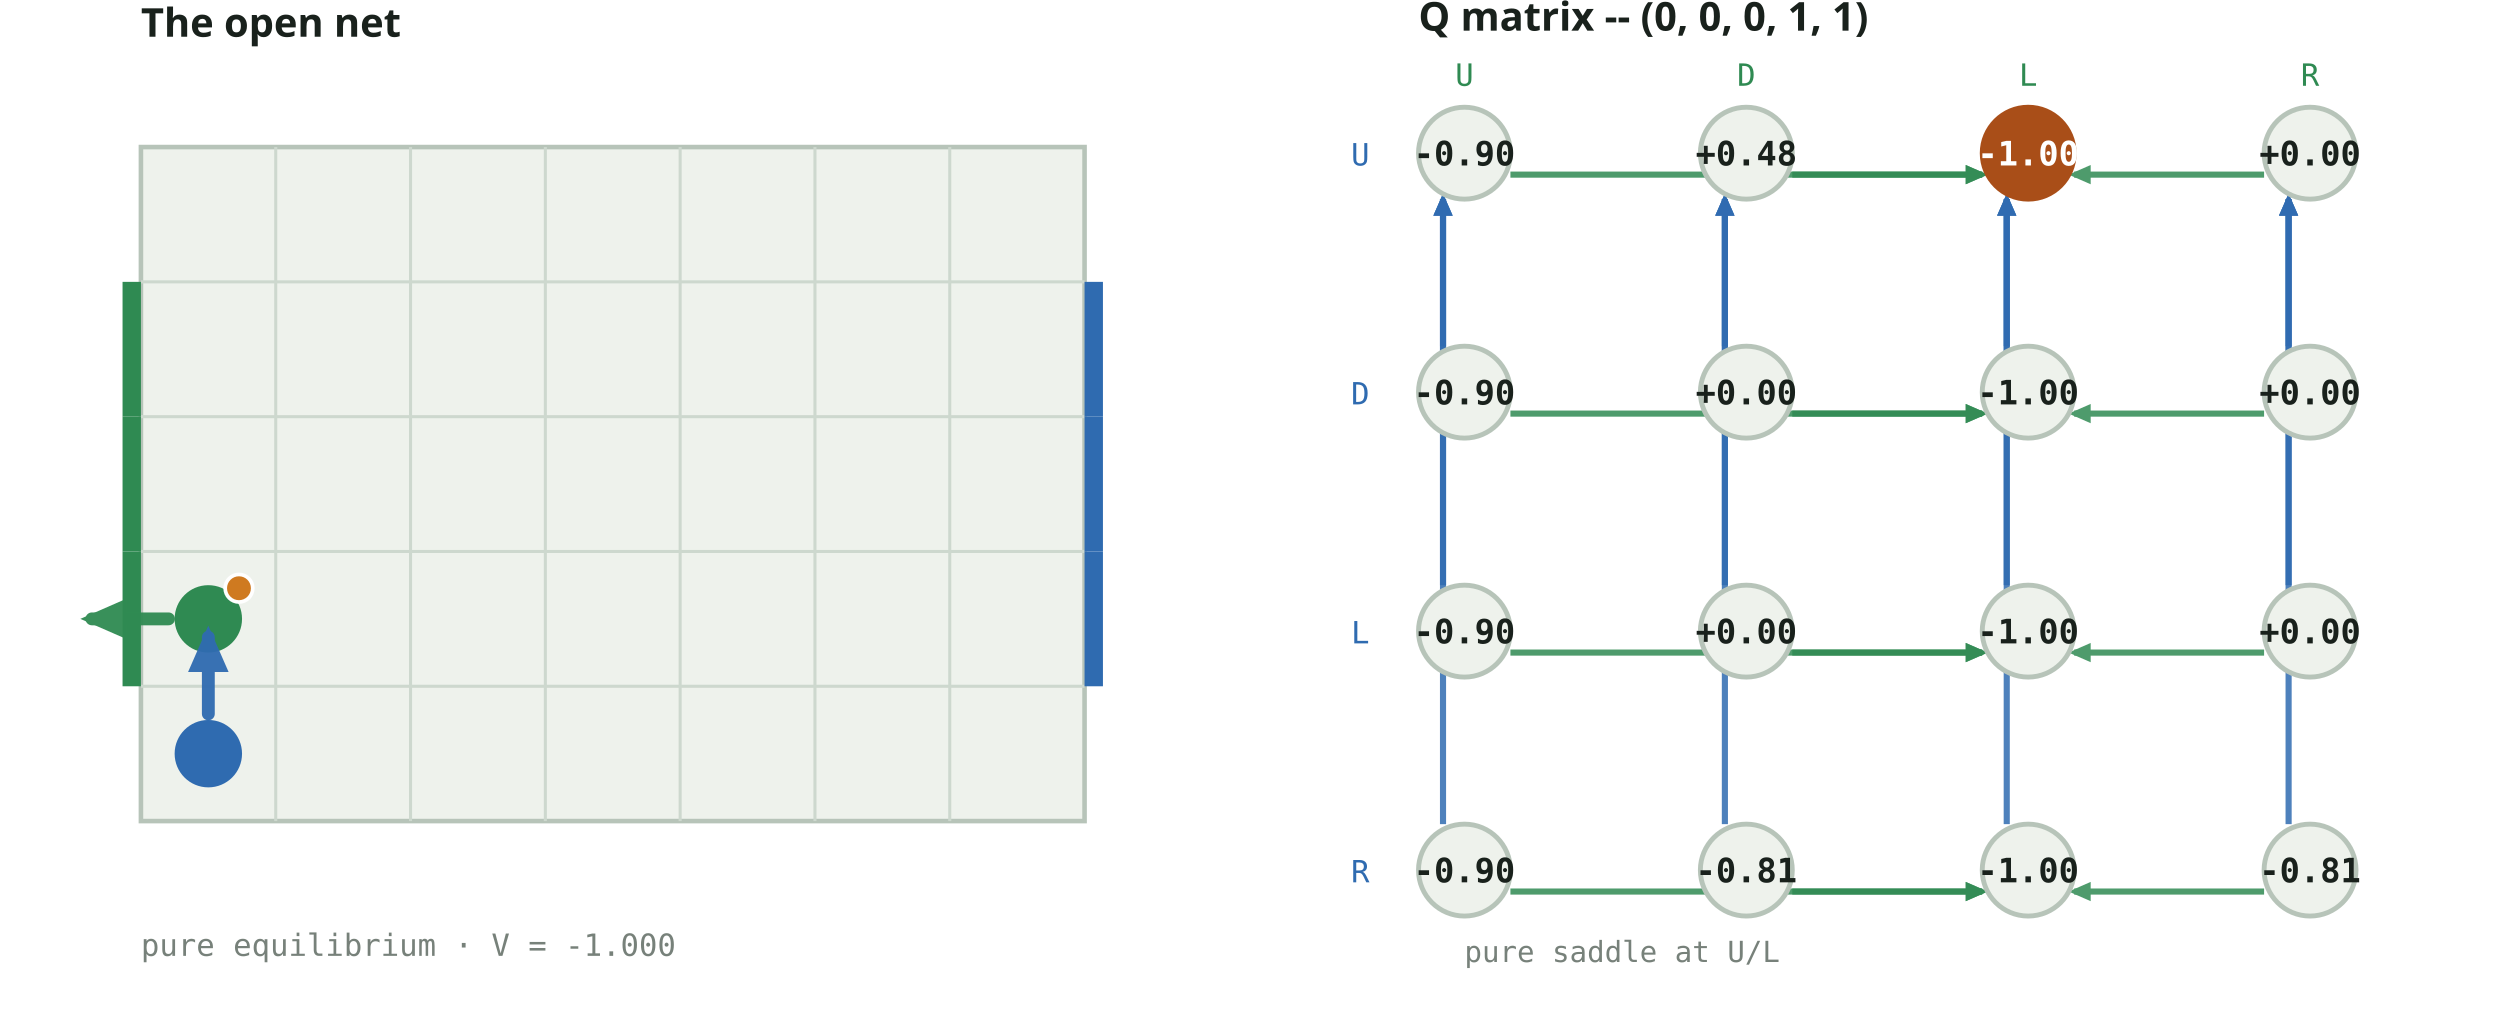
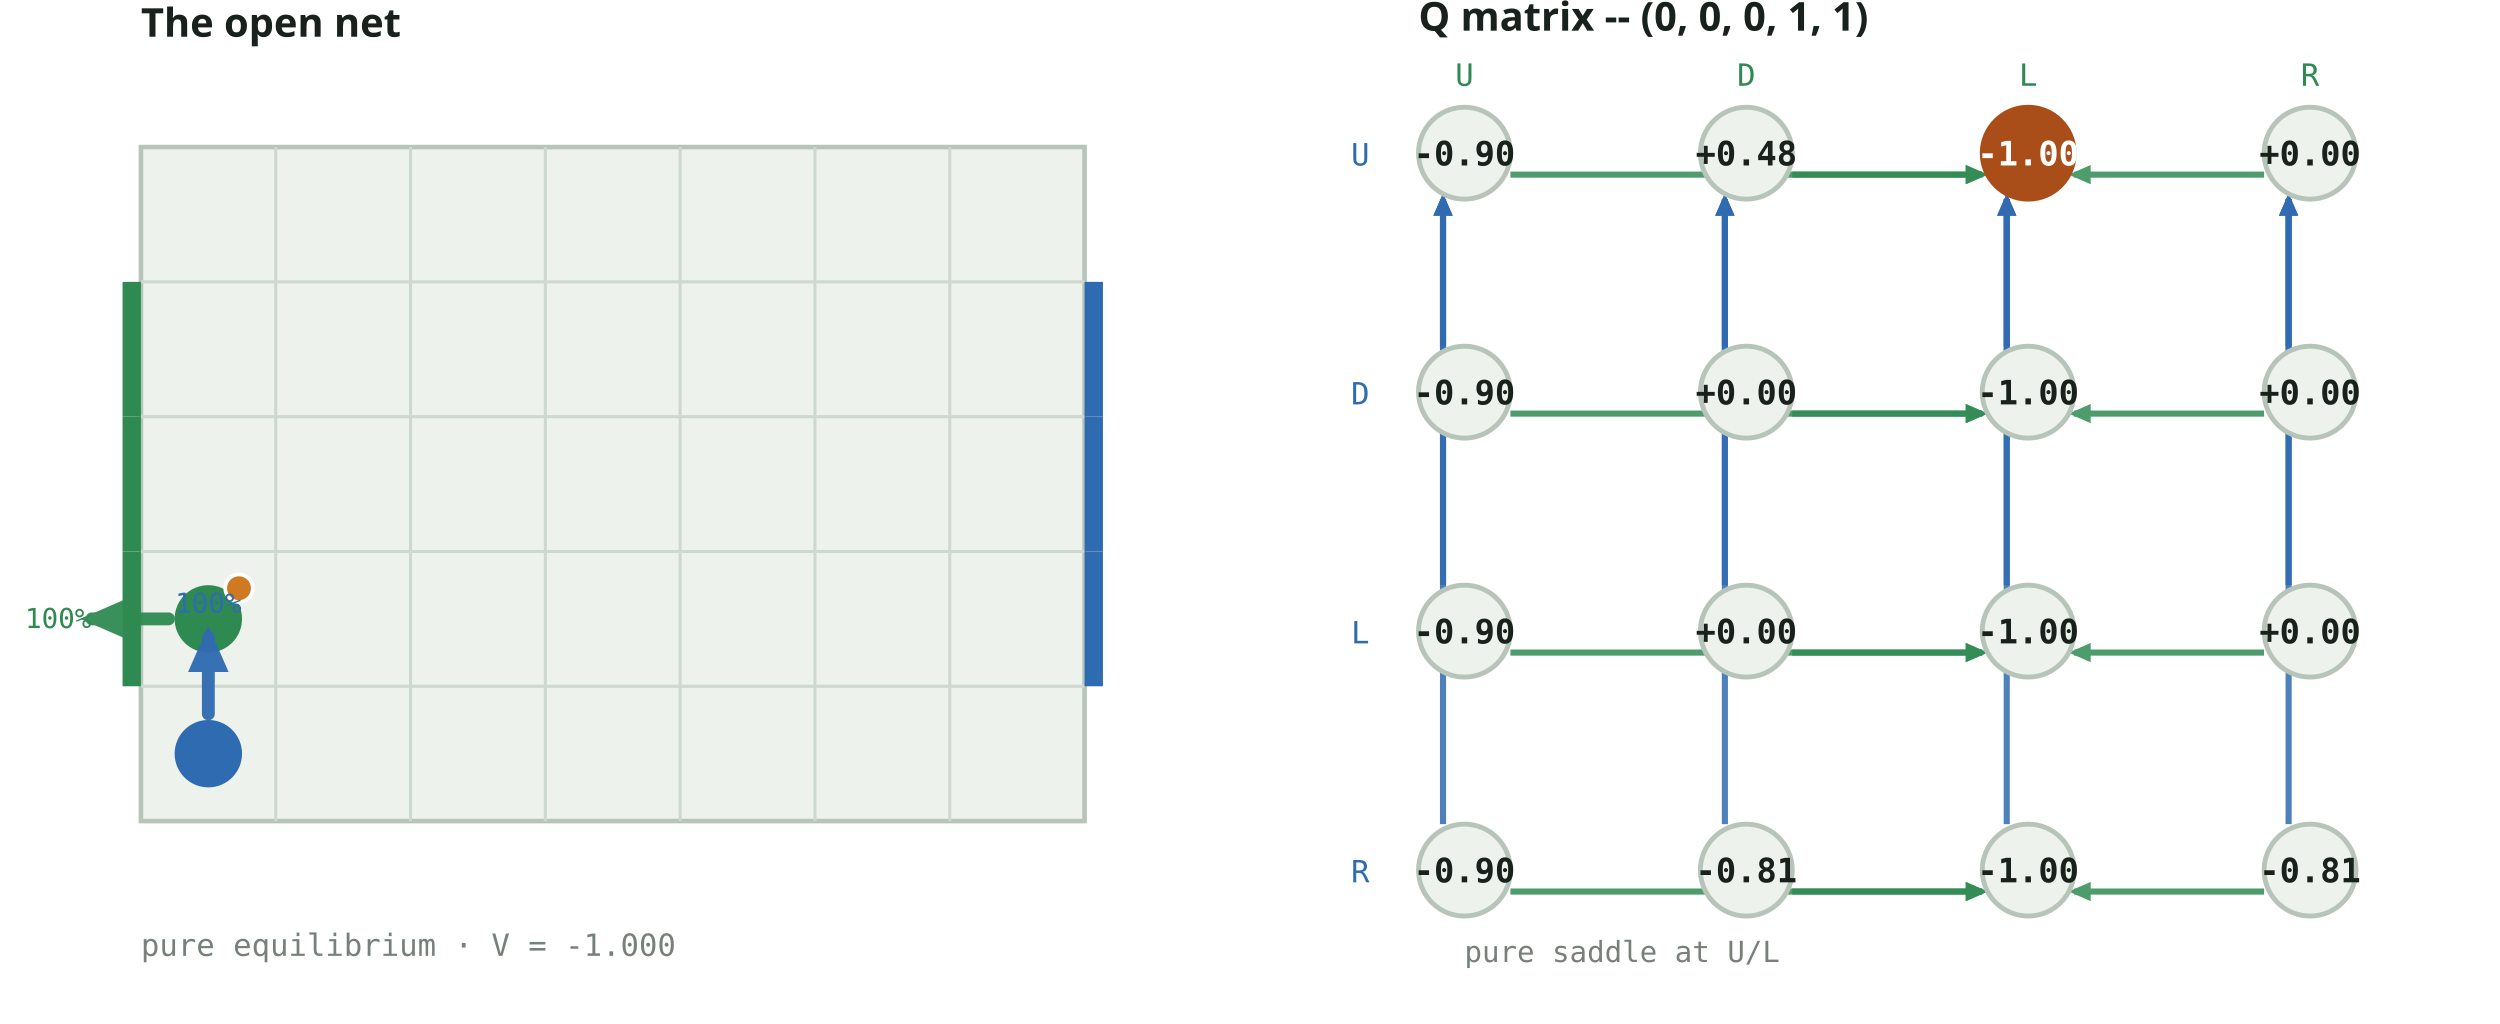
<svg xmlns="http://www.w3.org/2000/svg" viewBox="0 0 816 334" role="img" aria-label="panel">
  <g transform="translate(16.0 18.0)">
    <clipPath id="pnl0">
      <rect x="-16.0" y="-16.0" width="400.0" height="330.0" />
    </clipPath>
    <g clip-path="url(#pnl0)">
      <defs>
        <marker id="ah-2f6bb0" viewBox="0 0 8 8" refX="6" refY="4" markerWidth="3.6" markerHeight="3.6" orient="auto">
          <path d="M0 0.5 L8 4 L0 7.5 z" fill="var(--p0, #2f6bb0)" />
        </marker>
        <marker id="ah-2f8a52" viewBox="0 0 8 8" refX="6" refY="4" markerWidth="3.6" markerHeight="3.6" orient="auto">
          <path d="M0 0.5 L8 4 L0 7.5 z" fill="var(--p1, #2f8a52)" />
        </marker>
      </defs>
      <rect x="30" y="30" width="308" height="220" fill="var(--tint, #eef2ec)" stroke="var(--rule-strong, #b7c4b9)" stroke-width="1.5" />
      <line x1="74" y1="30" x2="74" y2="250" stroke="var(--rule, #cdd8ce)" stroke-width="1" />
      <line x1="118" y1="30" x2="118" y2="250" stroke="var(--rule, #cdd8ce)" stroke-width="1" />
      <line x1="162" y1="30" x2="162" y2="250" stroke="var(--rule, #cdd8ce)" stroke-width="1" />
      <line x1="206" y1="30" x2="206" y2="250" stroke="var(--rule, #cdd8ce)" stroke-width="1" />
      <line x1="250" y1="30" x2="250" y2="250" stroke="var(--rule, #cdd8ce)" stroke-width="1" />
      <line x1="294" y1="30" x2="294" y2="250" stroke="var(--rule, #cdd8ce)" stroke-width="1" />
      <line x1="30" y1="74" x2="338" y2="74" stroke="var(--rule, #cdd8ce)" stroke-width="1" />
      <line x1="30" y1="118" x2="338" y2="118" stroke="var(--rule, #cdd8ce)" stroke-width="1" />
      <line x1="30" y1="162" x2="338" y2="162" stroke="var(--rule, #cdd8ce)" stroke-width="1" />
      <line x1="30" y1="206" x2="338" y2="206" stroke="var(--rule, #cdd8ce)" stroke-width="1" />
      <rect x="24" y="162" width="6" height="44" fill="var(--p1, #2f8a52)" />
      <rect x="338" y="162" width="6" height="44" fill="var(--p0, #2f6bb0)" />
      <rect x="24" y="118" width="6" height="44" fill="var(--p1, #2f8a52)" />
      <rect x="338" y="118" width="6" height="44" fill="var(--p0, #2f6bb0)" />
      <rect x="24" y="74" width="6" height="44" fill="var(--p1, #2f8a52)" />
      <rect x="338" y="74" width="6" height="44" fill="var(--p0, #2f6bb0)" />
      <circle cx="52.0" cy="228.0" r="11" fill="var(--p0, #2f6bb0)" />
      <circle cx="52.0" cy="184.0" r="11" fill="var(--p1, #2f8a52)" />
      <circle cx="62.0" cy="174.0" r="4.5" fill="var(--ball, #cf7a20)" stroke="var(--paper, #ffffff)" stroke-width="1.2" />
      <line x1="52.0" y1="215.0" x2="52.0" y2="190.0" stroke="var(--p0, #2f6bb0)" stroke-width="4.2" stroke-linecap="round" opacity="0.95" marker-end="url(#ah-2f6bb0)" />
+       <text x="52.0" y="182.0" text-anchor="middle" font-family="ui-monospace,monospace" font-size="9" fill="var(--p0, #2f6bb0)">100%</text>
      <line x1="39.0" y1="184.0" x2="14.0" y2="184.0" stroke="var(--p1, #2f8a52)" stroke-width="4.2" stroke-linecap="round" opacity="0.95" marker-end="url(#ah-2f8a52)" />
+       <text x="3.0" y="187.0" text-anchor="middle" font-family="ui-monospace,monospace" font-size="9" fill="var(--p1, #2f8a52)">100%</text>
      <text x="30" y="294" font-family="ui-monospace,monospace" font-size="10" fill="var(--ink-faint, #77817a)">pure equilibrium · V = -1.000</text>
      <text x="30" y="-6" font-family="Barlow Semi Condensed,sans-serif" font-weight="600" font-size="13" fill="var(--ink, #19211c)">The open net</text>
    </g>
  </g>
  <g transform="translate(432.0 16.0)">
    <clipPath id="pnl1">
      <rect x="-16.0" y="-16.0" width="400.0" height="334.0" />
    </clipPath>
    <g clip-path="url(#pnl1)">
      <text x="31" y="-6" font-family="Barlow Semi Condensed,sans-serif" font-weight="600" font-size="13" fill="var(--ink, #19211c)">Q matrix -- (0, 0, 0, 1, 1)</text>
      <defs>
        <marker id="ah-2f6bb0" viewBox="0 0 8 8" refX="6" refY="4" markerWidth="3.6" markerHeight="3.6" orient="auto">
          <path d="M0 0.5 L8 4 L0 7.5 z" fill="var(--p0, #2f6bb0)" />
        </marker>
        <marker id="ah-2f8a52" viewBox="0 0 8 8" refX="6" refY="4" markerWidth="3.6" markerHeight="3.6" orient="auto">
          <path d="M0 0.5 L8 4 L0 7.5 z" fill="var(--p1, #2f8a52)" />
        </marker>
      </defs>
      <text x="46" y="12" text-anchor="middle" font-family="ui-monospace,monospace" font-size="10" fill="var(--p1, #2f8a52)">U</text>
      <text x="138" y="12" text-anchor="middle" font-family="ui-monospace,monospace" font-size="10" fill="var(--p1, #2f8a52)">D</text>
      <text x="230" y="12" text-anchor="middle" font-family="ui-monospace,monospace" font-size="10" fill="var(--p1, #2f8a52)">L</text>
      <text x="322" y="12" text-anchor="middle" font-family="ui-monospace,monospace" font-size="10" fill="var(--p1, #2f8a52)">R</text>
      <text x="12" y="38" text-anchor="middle" font-family="ui-monospace,monospace" font-size="10" fill="var(--p0, #2f6bb0)">U</text>
      <text x="12" y="116" text-anchor="middle" font-family="ui-monospace,monospace" font-size="10" fill="var(--p0, #2f6bb0)">D</text>
      <text x="12" y="194" text-anchor="middle" font-family="ui-monospace,monospace" font-size="10" fill="var(--p0, #2f6bb0)">L</text>
      <text x="12" y="272" text-anchor="middle" font-family="ui-monospace,monospace" font-size="10" fill="var(--p0, #2f6bb0)">R</text>
      <line x1="39.0" y1="97.0" x2="39.0" y2="49.0" stroke="var(--p0, #2f6bb0)" stroke-width="2" marker-end="url(#ah-2f6bb0)" opacity=".85" />
      <line x1="39.0" y1="175.0" x2="39.0" y2="49.0" stroke="var(--p0, #2f6bb0)" stroke-width="2" marker-end="url(#ah-2f6bb0)" opacity=".85" />
      <line x1="39.0" y1="253.0" x2="39.0" y2="49.0" stroke="var(--p0, #2f6bb0)" stroke-width="2" marker-end="url(#ah-2f6bb0)" opacity=".85" />
      <line x1="131.0" y1="97.0" x2="131.0" y2="49.0" stroke="var(--p0, #2f6bb0)" stroke-width="2" marker-end="url(#ah-2f6bb0)" opacity=".85" />
      <line x1="131.0" y1="175.0" x2="131.0" y2="49.0" stroke="var(--p0, #2f6bb0)" stroke-width="2" marker-end="url(#ah-2f6bb0)" opacity=".85" />
      <line x1="131.0" y1="253.0" x2="131.0" y2="49.0" stroke="var(--p0, #2f6bb0)" stroke-width="2" marker-end="url(#ah-2f6bb0)" opacity=".85" />
      <line x1="223.0" y1="97.0" x2="223.0" y2="49.0" stroke="var(--p0, #2f6bb0)" stroke-width="2" marker-end="url(#ah-2f6bb0)" opacity=".85" />
      <line x1="223.0" y1="175.0" x2="223.0" y2="49.0" stroke="var(--p0, #2f6bb0)" stroke-width="2" marker-end="url(#ah-2f6bb0)" opacity=".85" />
      <line x1="223.0" y1="253.0" x2="223.0" y2="49.0" stroke="var(--p0, #2f6bb0)" stroke-width="2" marker-end="url(#ah-2f6bb0)" opacity=".85" />
      <line x1="315.0" y1="97.0" x2="315.0" y2="49.0" stroke="var(--p0, #2f6bb0)" stroke-width="2" marker-end="url(#ah-2f6bb0)" opacity=".85" />
      <line x1="315.0" y1="175.0" x2="315.0" y2="49.0" stroke="var(--p0, #2f6bb0)" stroke-width="2" marker-end="url(#ah-2f6bb0)" opacity=".85" />
      <line x1="315.0" y1="253.0" x2="315.0" y2="49.0" stroke="var(--p0, #2f6bb0)" stroke-width="2" marker-end="url(#ah-2f6bb0)" opacity=".85" />
      <line x1="61.0" y1="41.0" x2="215.0" y2="41.0" stroke="var(--p1, #2f8a52)" stroke-width="2" marker-end="url(#ah-2f8a52)" opacity=".85" />
      <line x1="153.0" y1="41.0" x2="215.0" y2="41.0" stroke="var(--p1, #2f8a52)" stroke-width="2" marker-end="url(#ah-2f8a52)" opacity=".85" />
      <line x1="307.0" y1="41.0" x2="245.0" y2="41.0" stroke="var(--p1, #2f8a52)" stroke-width="2" marker-end="url(#ah-2f8a52)" opacity=".85" />
      <line x1="61.0" y1="119.0" x2="215.0" y2="119.0" stroke="var(--p1, #2f8a52)" stroke-width="2" marker-end="url(#ah-2f8a52)" opacity=".85" />
      <line x1="153.0" y1="119.0" x2="215.0" y2="119.0" stroke="var(--p1, #2f8a52)" stroke-width="2" marker-end="url(#ah-2f8a52)" opacity=".85" />
      <line x1="307.0" y1="119.0" x2="245.0" y2="119.0" stroke="var(--p1, #2f8a52)" stroke-width="2" marker-end="url(#ah-2f8a52)" opacity=".85" />
      <line x1="61.0" y1="197.0" x2="215.0" y2="197.0" stroke="var(--p1, #2f8a52)" stroke-width="2" marker-end="url(#ah-2f8a52)" opacity=".85" />
      <line x1="153.0" y1="197.0" x2="215.0" y2="197.0" stroke="var(--p1, #2f8a52)" stroke-width="2" marker-end="url(#ah-2f8a52)" opacity=".85" />
      <line x1="307.0" y1="197.0" x2="245.0" y2="197.0" stroke="var(--p1, #2f8a52)" stroke-width="2" marker-end="url(#ah-2f8a52)" opacity=".85" />
      <line x1="61.0" y1="275.0" x2="215.0" y2="275.0" stroke="var(--p1, #2f8a52)" stroke-width="2" marker-end="url(#ah-2f8a52)" opacity=".85" />
      <line x1="153.0" y1="275.0" x2="215.0" y2="275.0" stroke="var(--p1, #2f8a52)" stroke-width="2" marker-end="url(#ah-2f8a52)" opacity=".85" />
      <line x1="307.0" y1="275.0" x2="245.0" y2="275.0" stroke="var(--p1, #2f8a52)" stroke-width="2" marker-end="url(#ah-2f8a52)" opacity=".85" />
      <circle cx="46.0" cy="34.0" r="15" fill="var(--tint, #eef2ec)" stroke="var(--rule-strong, #b7c4b9)" stroke-width="1.6" />
      <text x="46.0" y="38.0" text-anchor="middle" font-family="ui-monospace,monospace" font-weight="600" font-size="11" fill="var(--ink, #19211c)">-0.90</text>
      <circle cx="138.0" cy="34.0" r="15" fill="var(--tint, #eef2ec)" stroke="var(--rule-strong, #b7c4b9)" stroke-width="1.6" />
      <text x="138.0" y="38.0" text-anchor="middle" font-family="ui-monospace,monospace" font-weight="600" font-size="11" fill="var(--ink, #19211c)">+0.48</text>
      <circle cx="230.0" cy="34.0" r="15" fill="#a94e18" stroke="#a94e18" stroke-width="1.6" />
      <text x="230.0" y="38.0" text-anchor="middle" font-family="ui-monospace,monospace" font-weight="600" font-size="11" fill="var(--paper, #ffffff)">-1.00</text>
      <circle cx="322.0" cy="34.0" r="15" fill="var(--tint, #eef2ec)" stroke="var(--rule-strong, #b7c4b9)" stroke-width="1.6" />
      <text x="322.0" y="38.0" text-anchor="middle" font-family="ui-monospace,monospace" font-weight="600" font-size="11" fill="var(--ink, #19211c)">+0.00</text>
      <circle cx="46.0" cy="112.0" r="15" fill="var(--tint, #eef2ec)" stroke="var(--rule-strong, #b7c4b9)" stroke-width="1.6" />
      <text x="46.0" y="116.0" text-anchor="middle" font-family="ui-monospace,monospace" font-weight="600" font-size="11" fill="var(--ink, #19211c)">-0.90</text>
      <circle cx="138.0" cy="112.0" r="15" fill="var(--tint, #eef2ec)" stroke="var(--rule-strong, #b7c4b9)" stroke-width="1.6" />
      <text x="138.0" y="116.0" text-anchor="middle" font-family="ui-monospace,monospace" font-weight="600" font-size="11" fill="var(--ink, #19211c)">+0.00</text>
      <circle cx="230.0" cy="112.0" r="15" fill="var(--tint, #eef2ec)" stroke="var(--rule-strong, #b7c4b9)" stroke-width="1.6" />
      <text x="230.0" y="116.0" text-anchor="middle" font-family="ui-monospace,monospace" font-weight="600" font-size="11" fill="var(--ink, #19211c)">-1.00</text>
      <circle cx="322.0" cy="112.0" r="15" fill="var(--tint, #eef2ec)" stroke="var(--rule-strong, #b7c4b9)" stroke-width="1.6" />
      <text x="322.0" y="116.0" text-anchor="middle" font-family="ui-monospace,monospace" font-weight="600" font-size="11" fill="var(--ink, #19211c)">+0.00</text>
      <circle cx="46.0" cy="190.0" r="15" fill="var(--tint, #eef2ec)" stroke="var(--rule-strong, #b7c4b9)" stroke-width="1.6" />
      <text x="46.0" y="194.0" text-anchor="middle" font-family="ui-monospace,monospace" font-weight="600" font-size="11" fill="var(--ink, #19211c)">-0.90</text>
      <circle cx="138.0" cy="190.0" r="15" fill="var(--tint, #eef2ec)" stroke="var(--rule-strong, #b7c4b9)" stroke-width="1.6" />
      <text x="138.0" y="194.0" text-anchor="middle" font-family="ui-monospace,monospace" font-weight="600" font-size="11" fill="var(--ink, #19211c)">+0.00</text>
      <circle cx="230.0" cy="190.0" r="15" fill="var(--tint, #eef2ec)" stroke="var(--rule-strong, #b7c4b9)" stroke-width="1.6" />
      <text x="230.0" y="194.0" text-anchor="middle" font-family="ui-monospace,monospace" font-weight="600" font-size="11" fill="var(--ink, #19211c)">-1.00</text>
      <circle cx="322.0" cy="190.0" r="15" fill="var(--tint, #eef2ec)" stroke="var(--rule-strong, #b7c4b9)" stroke-width="1.6" />
      <text x="322.0" y="194.0" text-anchor="middle" font-family="ui-monospace,monospace" font-weight="600" font-size="11" fill="var(--ink, #19211c)">+0.00</text>
      <circle cx="46.0" cy="268.0" r="15" fill="var(--tint, #eef2ec)" stroke="var(--rule-strong, #b7c4b9)" stroke-width="1.6" />
      <text x="46.0" y="272.0" text-anchor="middle" font-family="ui-monospace,monospace" font-weight="600" font-size="11" fill="var(--ink, #19211c)">-0.90</text>
      <circle cx="138.0" cy="268.0" r="15" fill="var(--tint, #eef2ec)" stroke="var(--rule-strong, #b7c4b9)" stroke-width="1.6" />
      <text x="138.0" y="272.0" text-anchor="middle" font-family="ui-monospace,monospace" font-weight="600" font-size="11" fill="var(--ink, #19211c)">-0.81</text>
      <circle cx="230.0" cy="268.0" r="15" fill="var(--tint, #eef2ec)" stroke="var(--rule-strong, #b7c4b9)" stroke-width="1.6" />
      <text x="230.0" y="272.0" text-anchor="middle" font-family="ui-monospace,monospace" font-weight="600" font-size="11" fill="var(--ink, #19211c)">-1.00</text>
      <circle cx="322.0" cy="268.0" r="15" fill="var(--tint, #eef2ec)" stroke="var(--rule-strong, #b7c4b9)" stroke-width="1.6" />
      <text x="322.0" y="272.0" text-anchor="middle" font-family="ui-monospace,monospace" font-weight="600" font-size="11" fill="var(--ink, #19211c)">-0.81</text>
      <text x="46" y="298" font-family="ui-monospace,monospace" font-size="9.5" fill="var(--ink-faint, #77817a)">pure saddle at U/L</text>
    </g>
  </g>
</svg>
